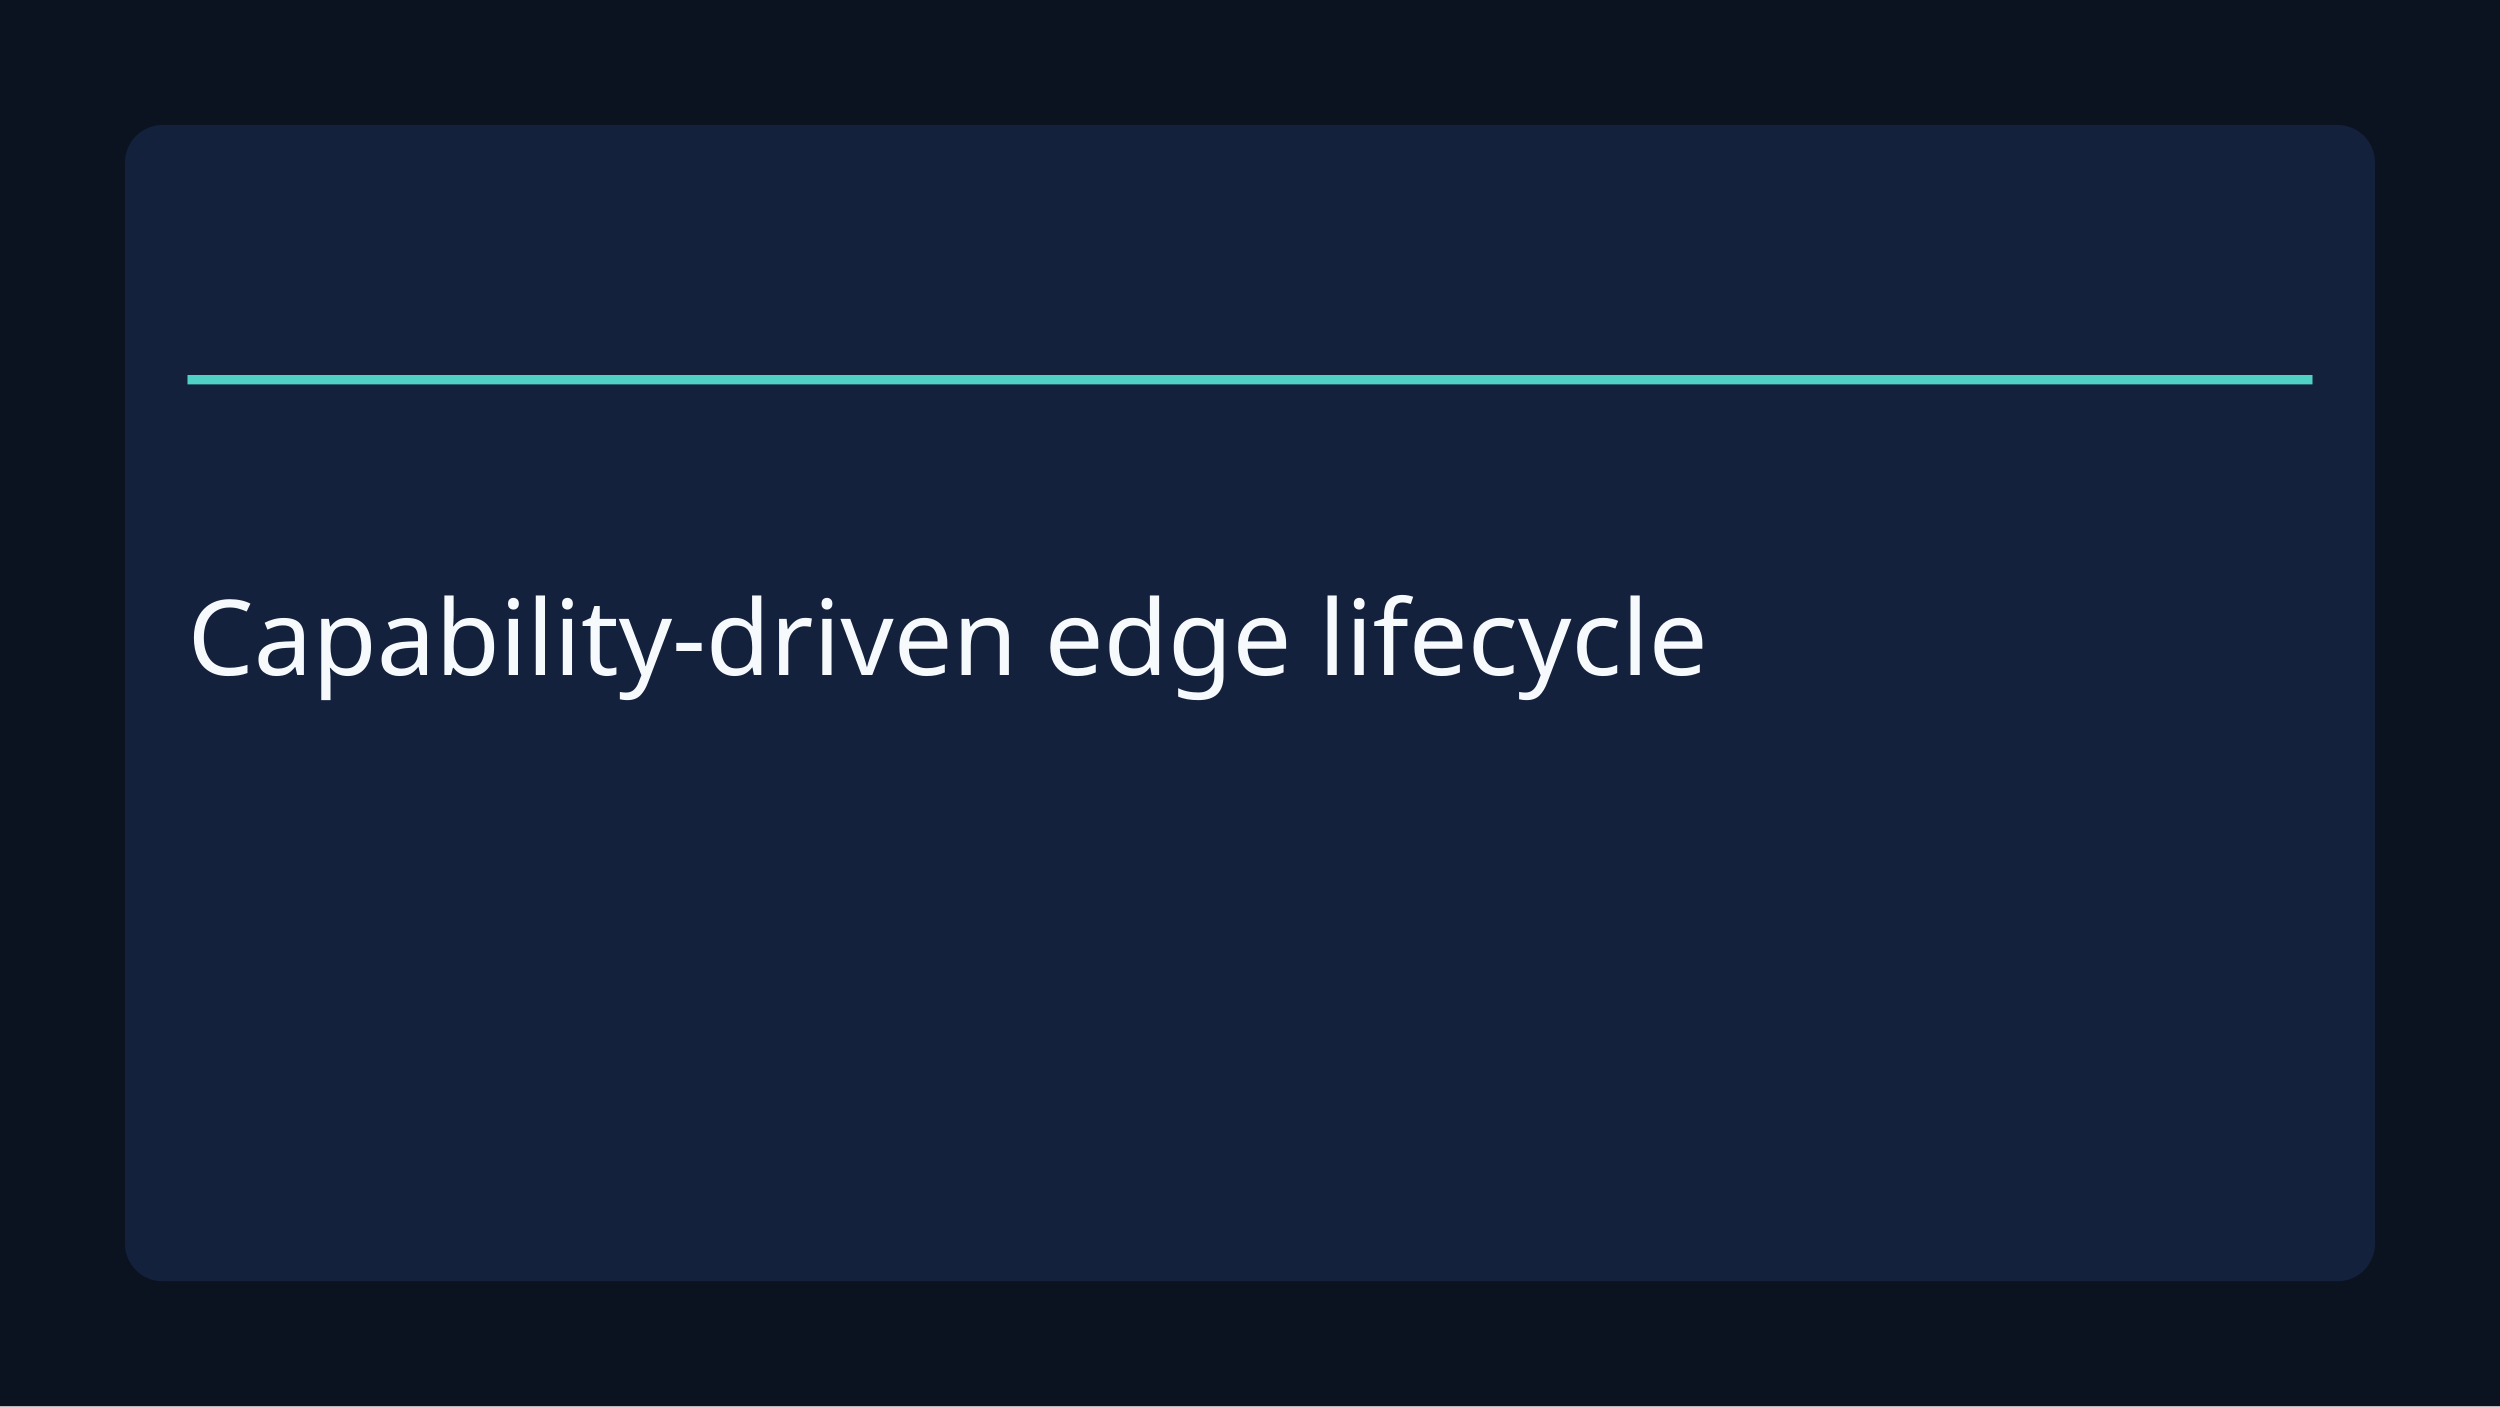
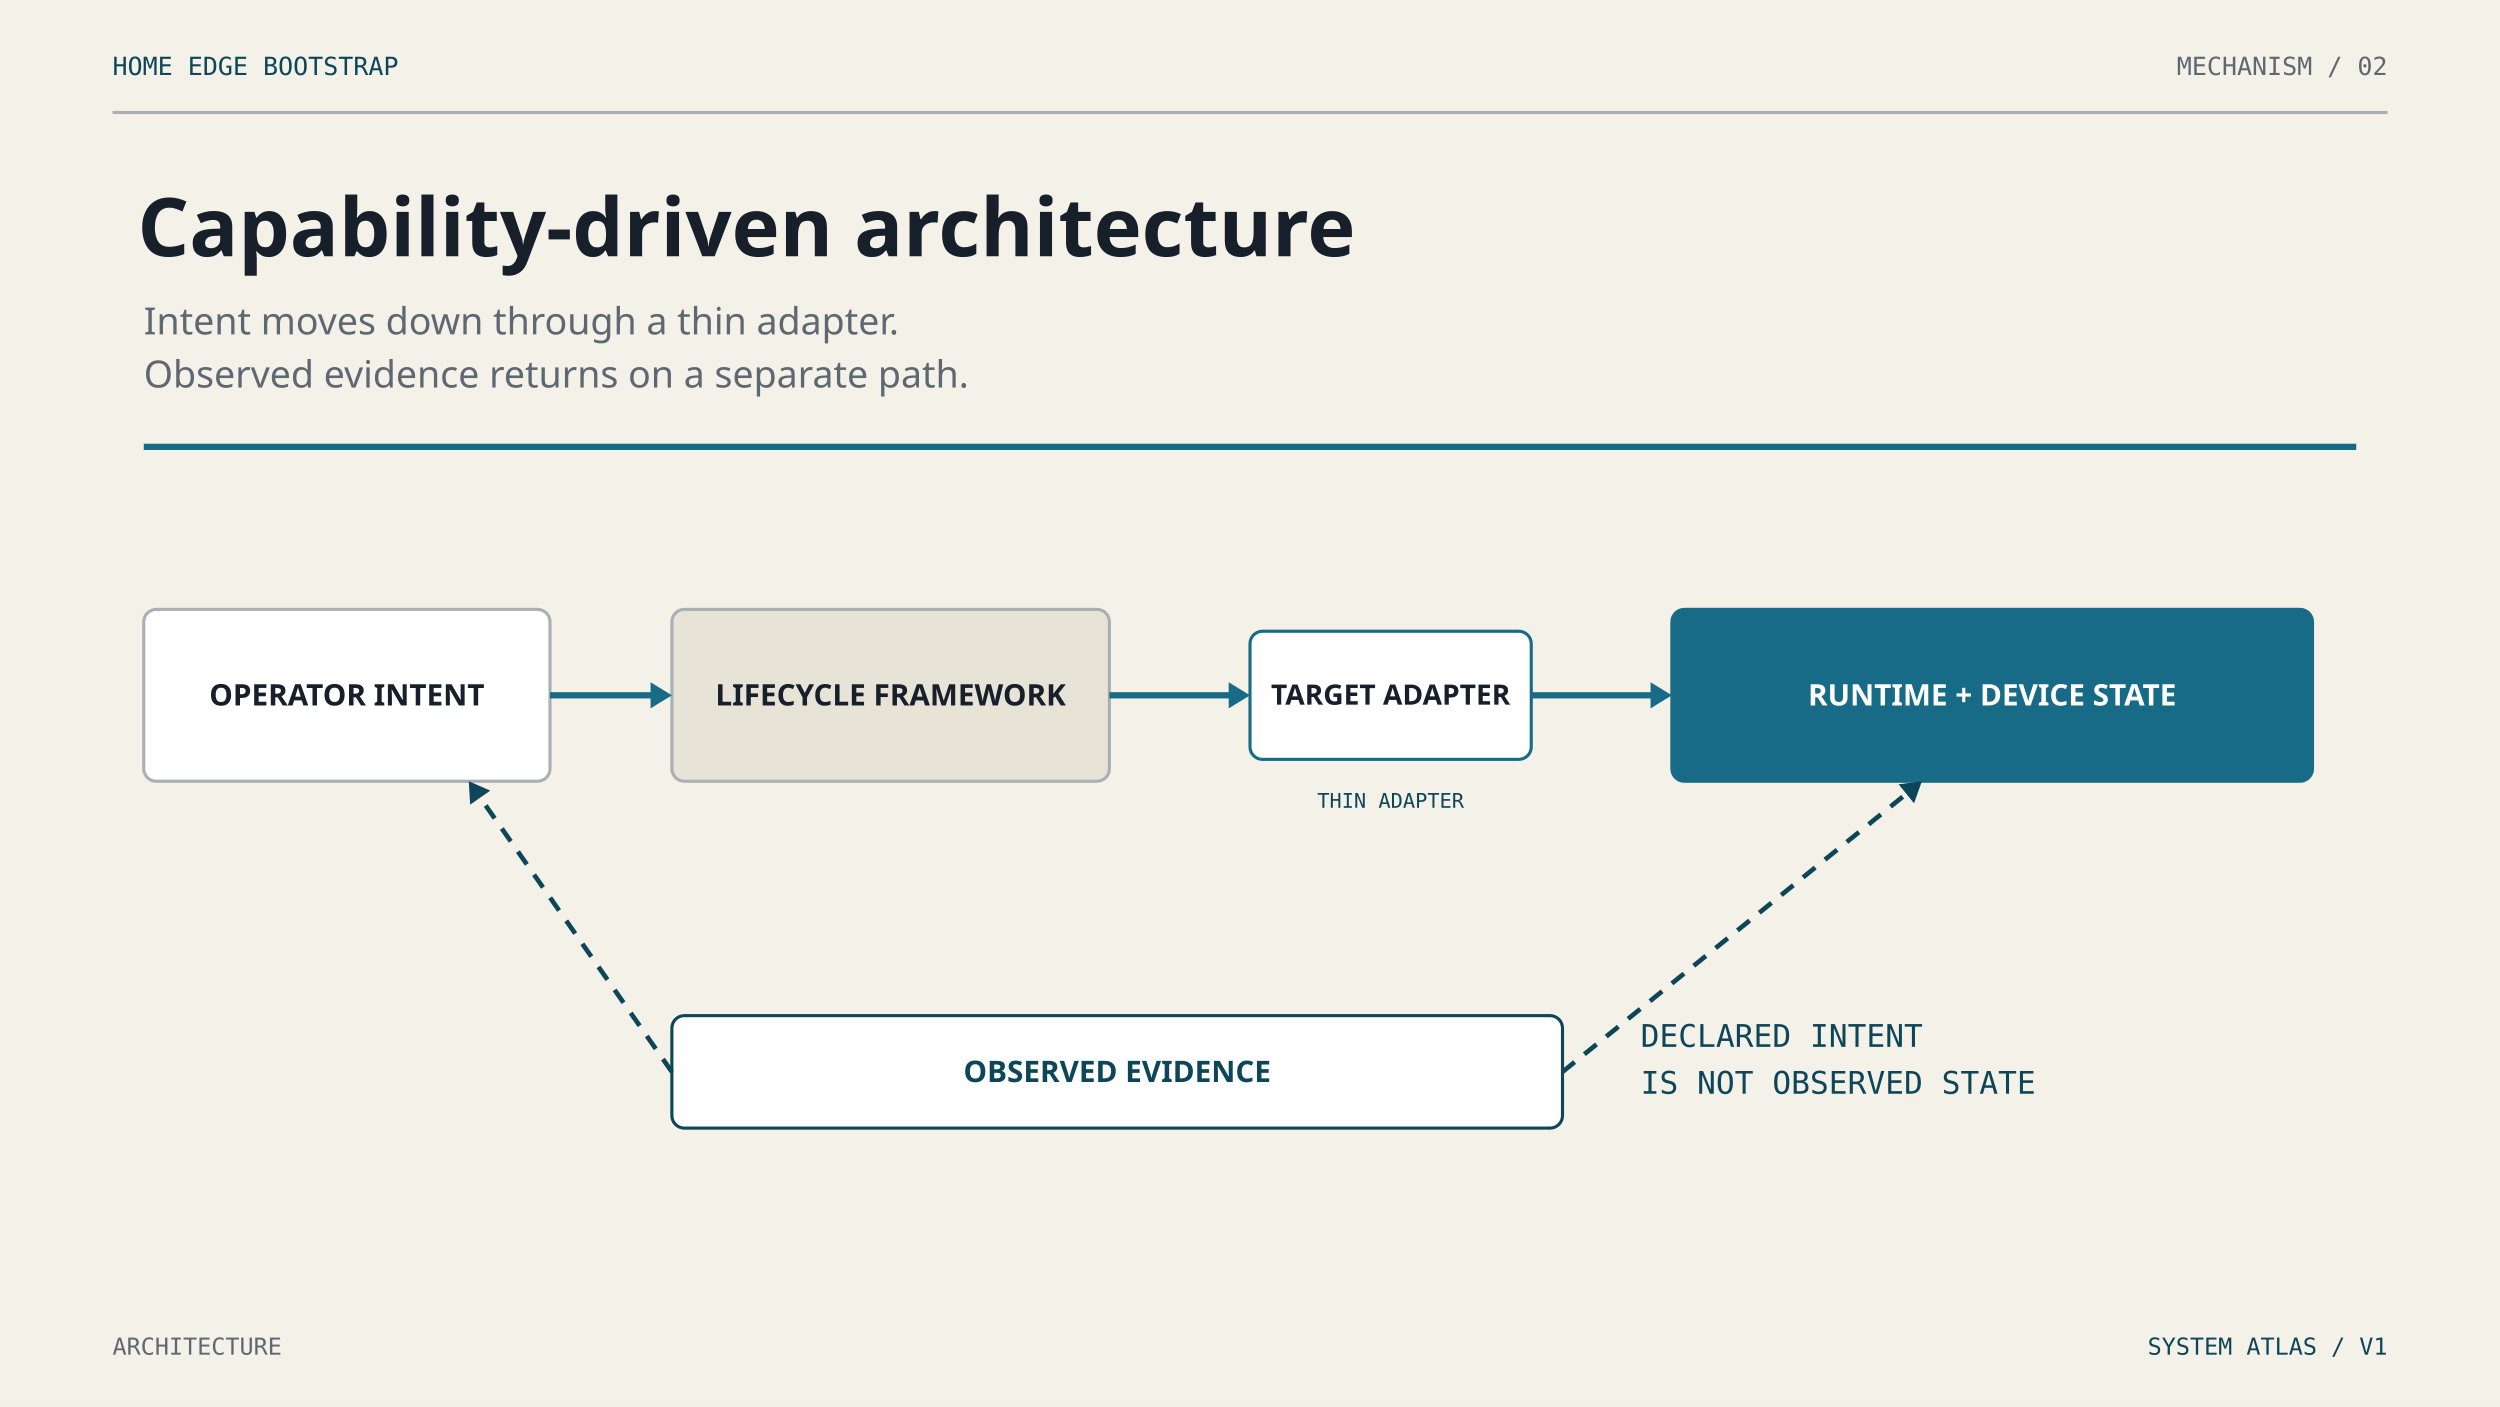
- <svg xmlns="http://www.w3.org/2000/svg" viewBox="0 0 1600 900" role="img" aria-label="Architecture card showing framework policy flowing through a verified adapter to an edge runtime.">
-   <rect width="1600" height="900" fill="#0B1220" />
-   <rect x="80" y="80" width="1440" height="740" rx="24" fill="#14213D" />
-   <path d="M120 243 H1480" stroke="#4FD1C5" stroke-width="6" />
-   <text x="120" y="432" fill="#F7FAFC" font-family="sans-serif" font-size="67">Capability-driven edge lifecycle</text>
+ <svg xmlns="http://www.w3.org/2000/svg" viewBox="0 0 1600 900" role="img" data-asset-id="en-architecture" data-visual-system="system-atlas/v1">
+   <g id="background">
+     <rect width="1600" height="900" fill="#F4F1E8" />
+   </g>
+   <g id="content">
+     <text x="72" y="48" fill="#0D4658" font-family="Consolas" font-size="16" font-weight="400" text-anchor="start">HOME EDGE BOOTSTRAP</text>
+     <text x="1528" y="48" fill="#5E6872" font-family="Consolas" font-size="16" font-weight="400" text-anchor="end">MECHANISM / 02</text>
+     <line x1="72" y1="72" x2="1528" y2="72" stroke="#A9B0B4" stroke-width="2" />
+     <text x="72" y="867" fill="#5E6872" font-family="Consolas" font-size="15" font-weight="400" text-anchor="start">ARCHITECTURE</text>
+     <text x="1528" y="867" fill="#0D4658" font-family="Consolas" font-size="15" font-weight="400" text-anchor="end">SYSTEM ATLAS / V1</text>
+     <text x="88" y="164" fill="#17202A" font-family="Segoe UI" font-size="52" font-weight="700" text-anchor="start">Capability-driven architecture</text>
+     <text x="92" y="214" fill="#5E6872" font-family="Segoe UI" font-size="24" font-weight="400" text-anchor="start">Intent moves down through a thin adapter.</text>
+     <text x="92" y="248" fill="#5E6872" font-family="Segoe UI" font-size="24" font-weight="400" text-anchor="start">Observed evidence returns on a separate path.</text>
+     <line x1="92" y1="286" x2="1508" y2="286" stroke="#176B87" stroke-width="4" />
+     <g id="layer-flow">
+       <rect x="92" y="390" width="260" height="110" fill="#FFFFFF" stroke="#A9B0B4" stroke-width="2" rx="8" />
+       <text x="222" y="451.5" fill="#17202A" font-family="Segoe UI" font-size="19" font-weight="700" text-anchor="middle">OPERATOR INTENT</text>
+       <rect x="430" y="390" width="280" height="110" fill="#E8E3D7" stroke="#A9B0B4" stroke-width="2" rx="8" />
+       <text x="570" y="451.5" fill="#17202A" font-family="Segoe UI" font-size="19" font-weight="700" text-anchor="middle">LIFECYCLE FRAMEWORK</text>
+       <rect x="800" y="404" width="180" height="82" fill="#FFFFFF" stroke="#176B87" stroke-width="2" rx="8" />
+       <text x="890" y="451" fill="#17202A" font-family="Segoe UI" font-size="18" font-weight="700" text-anchor="middle">TARGET ADAPTER</text>
+       <rect x="1070" y="390" width="410" height="110" fill="#176B87" stroke="#176B87" stroke-width="2" rx="8" />
+       <text x="1275" y="451.5" fill="#FFFFFF" font-family="Segoe UI" font-size="19" font-weight="700" text-anchor="middle">RUNTIME + DEVICE STATE</text>
+       <line x1="352" y1="445" x2="421.2" y2="445" stroke="#176B87" stroke-width="4" />
+       <polygon points="430,445 416.36,453.363 416.36,436.637" fill="#176B87" />
+       <line x1="710" y1="445" x2="791.2" y2="445" stroke="#176B87" stroke-width="4" />
+       <polygon points="800,445 786.36,453.363 786.36,436.637" fill="#176B87" />
+       <line x1="980" y1="445" x2="1061.2" y2="445" stroke="#176B87" stroke-width="4" />
+       <polygon points="1070,445 1056.36,453.363 1056.36,436.637" fill="#176B87" />
+       <text x="890" y="517" fill="#0D4658" font-family="Consolas" font-size="13" font-weight="400" text-anchor="middle">THIN ADAPTER</text>
+       <rect x="430" y="650" width="570" height="72" fill="#FFFFFF" stroke="#0D4658" stroke-width="2" rx="8" />
+       <text x="715" y="692.5" fill="#0D4658" font-family="Segoe UI" font-size="19" font-weight="700" text-anchor="middle">OBSERVED EVIDENCE</text>
+       <line x1="1000" y1="686" x2="1223.585" y2="505.188" stroke="#0D4658" stroke-width="3" stroke-dasharray="10 8" />
+       <polygon points="1230,500 1224.987,514.138 1215.127,501.945" fill="#0D4658" />
+       <line x1="430" y1="686" x2="304.726" y2="506.762" stroke="#0D4658" stroke-width="3" stroke-dasharray="10 8" />
+       <polygon points="300,500 313.752,505.99 300.899,514.973" fill="#0D4658" />
+       <text x="1050" y="670" fill="#0D4658" font-family="Consolas" font-size="20" font-weight="400" text-anchor="start">DECLARED INTENT</text>
+       <text x="1050" y="700" fill="#0D4658" font-family="Consolas" font-size="20" font-weight="400" text-anchor="start">IS NOT OBSERVED STATE</text>
+     </g>
+   </g>
</svg>
